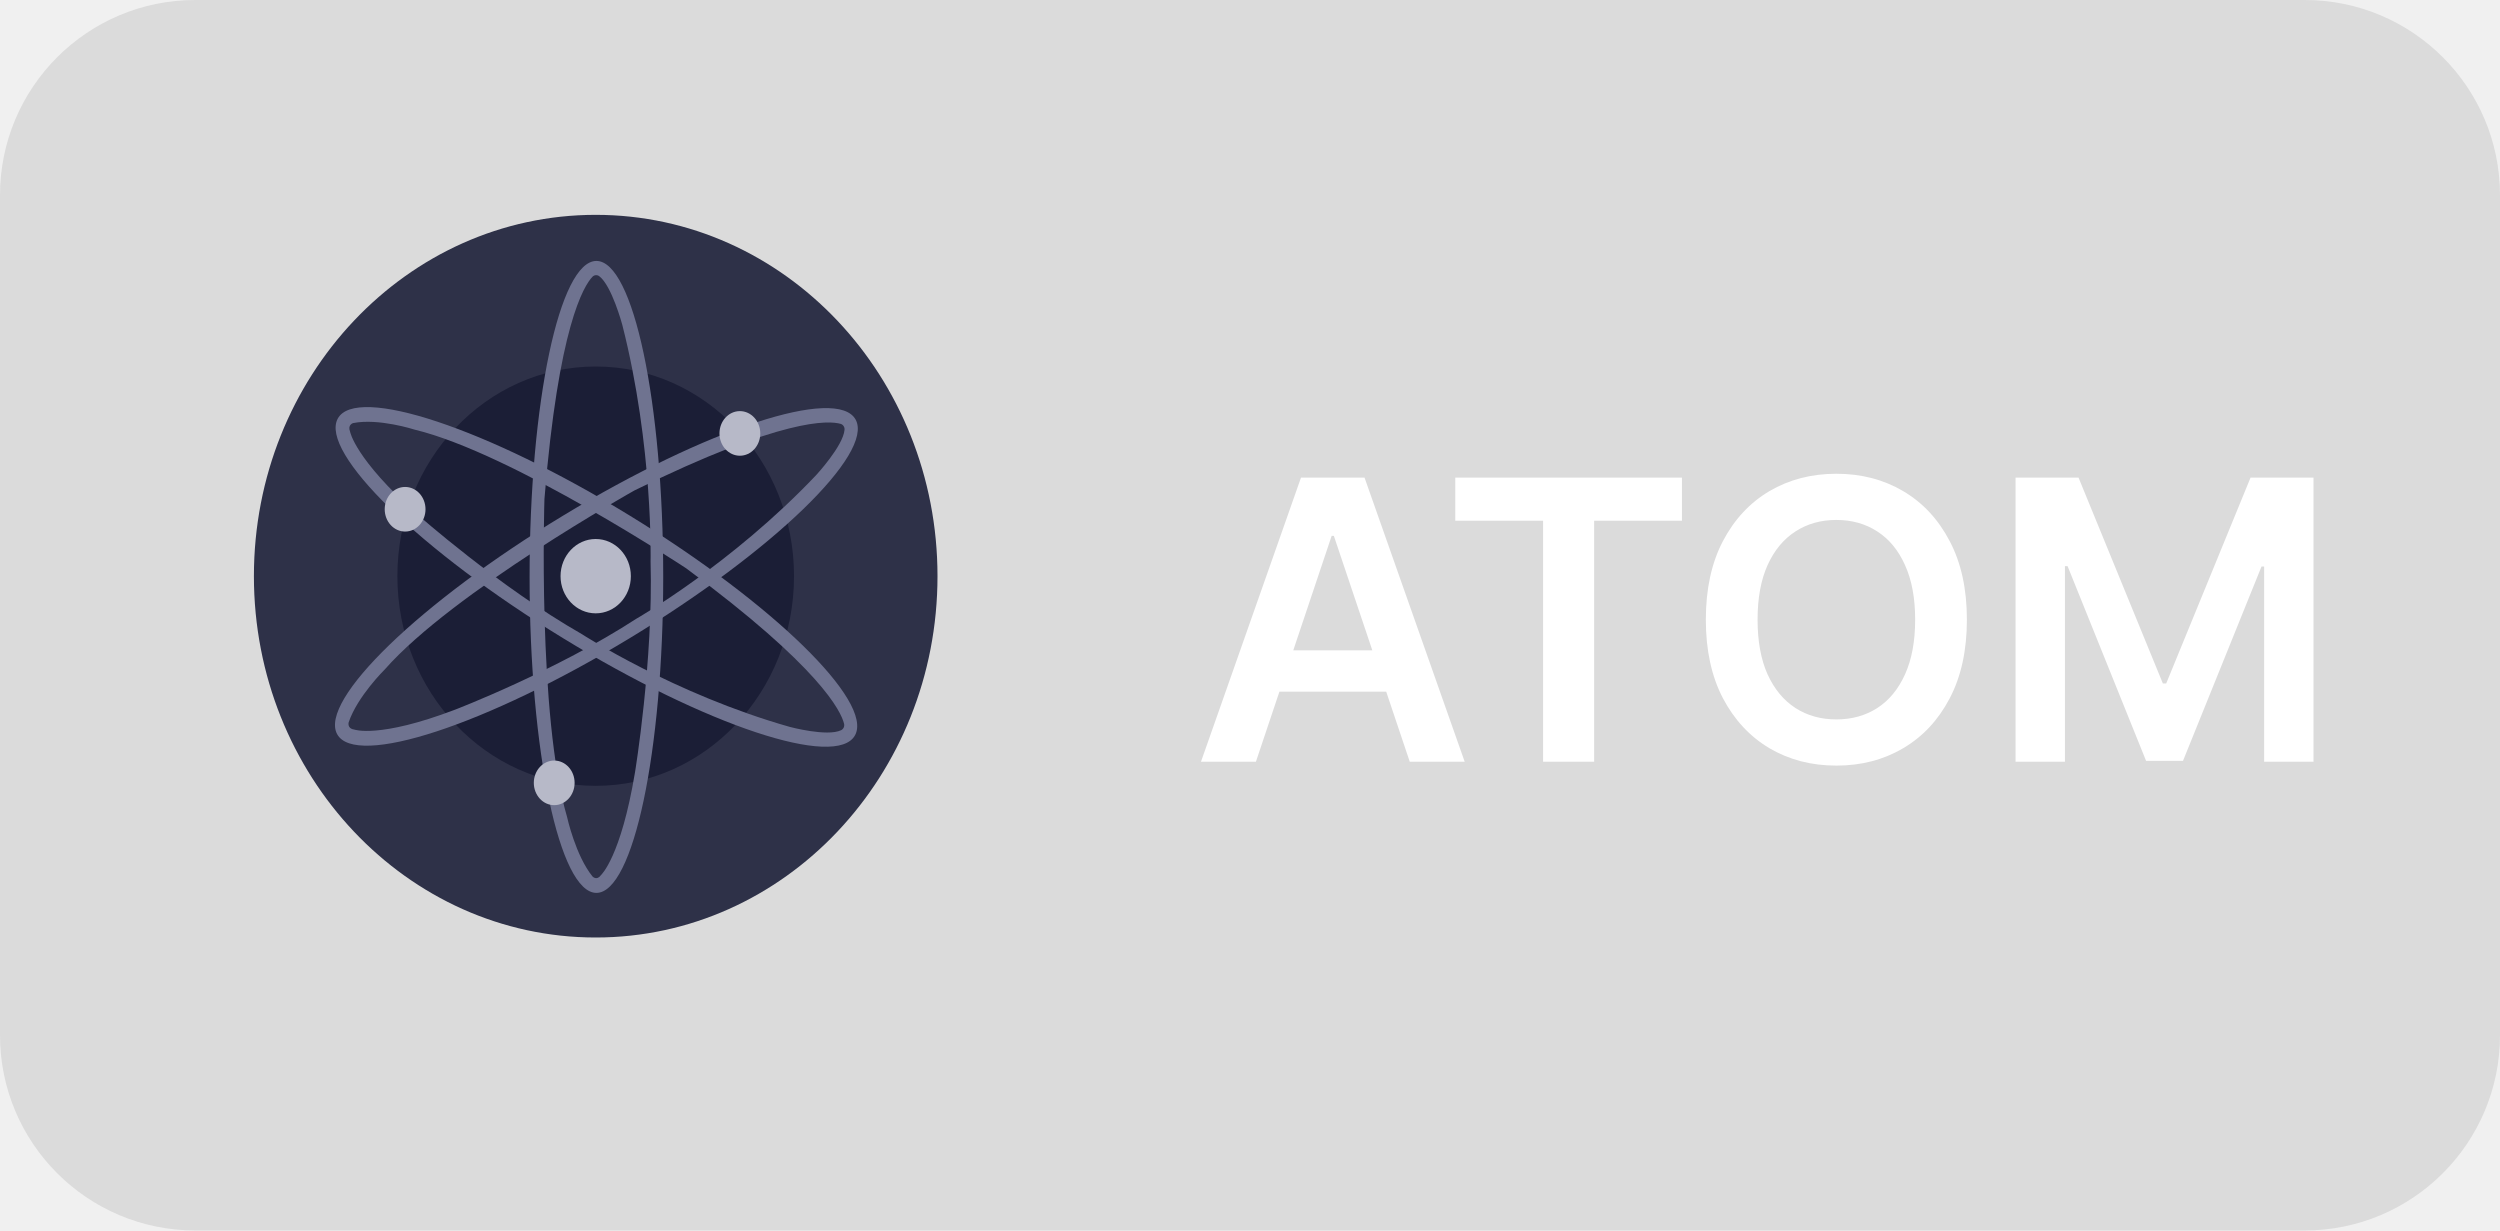
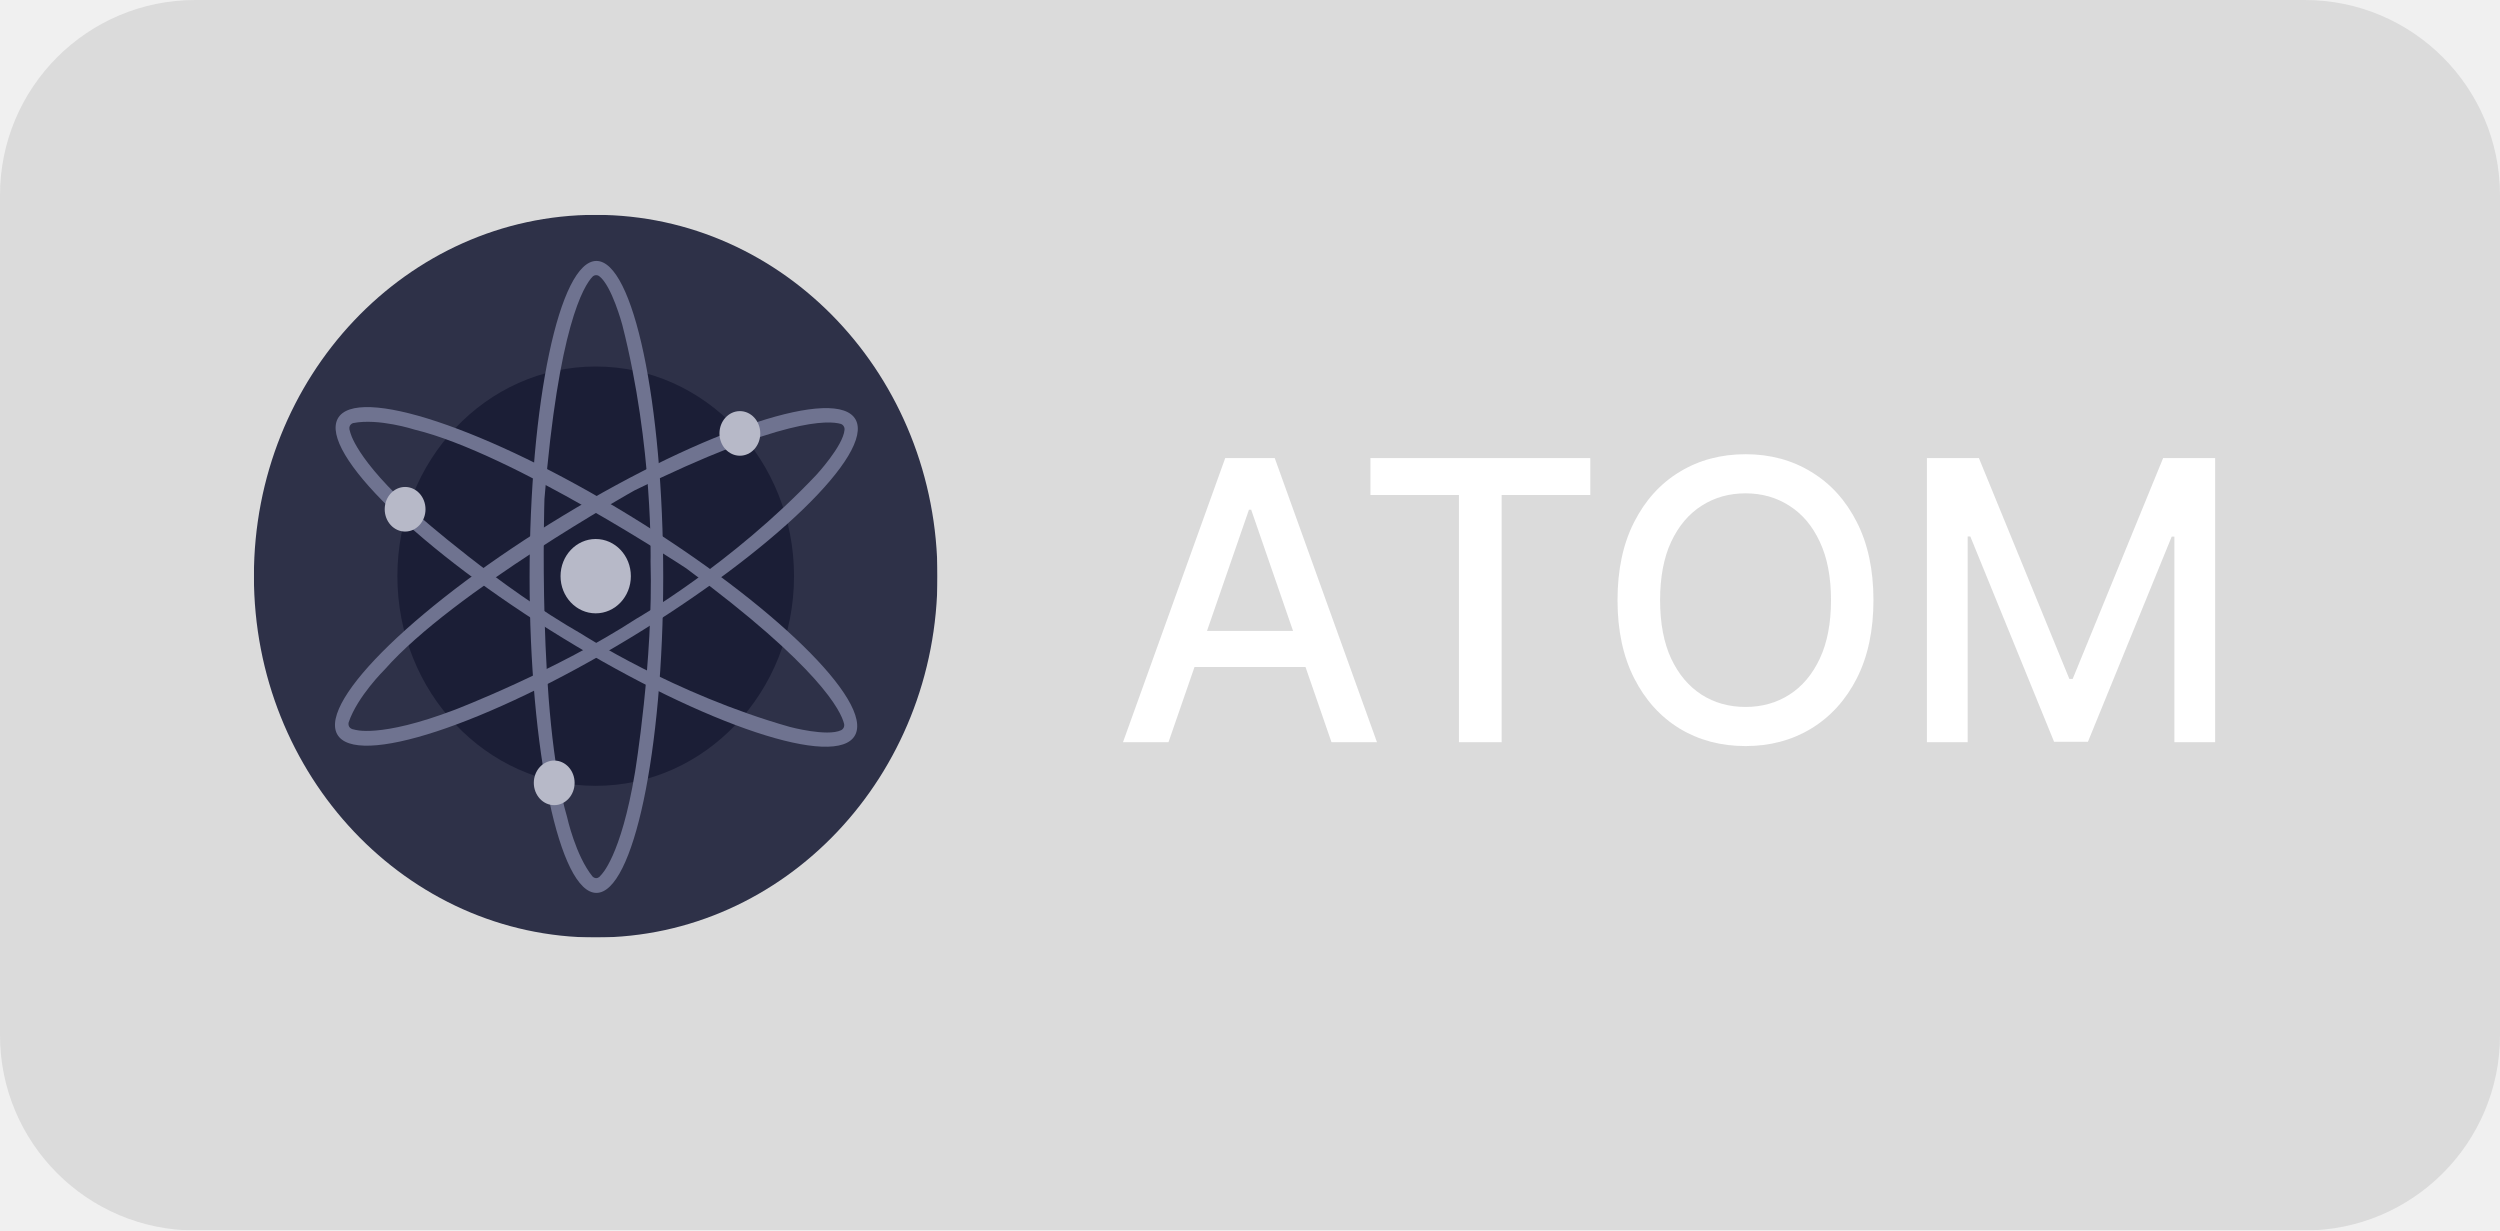
<svg xmlns="http://www.w3.org/2000/svg" width="128" height="63" viewBox="0 0 128 63" fill="none">
-   <g clip-path="url(#clip0_1_37)">
-     <path d="M118 0H10C4.477 0 0 4.477 0 10V53C0 58.523 4.477 63 10 63H118C123.523 63 128 58.523 128 53V10C128 4.477 123.523 0 118 0Z" fill="#3C3D3F" fill-opacity="0.12" />
-     <path d="M64.303 39H61.49L66.611 24.454H69.864L74.992 39H72.179L68.294 27.438H68.18L64.303 39ZM64.395 33.297H72.065V35.413H64.395V33.297ZM74.51 26.663V24.454H86.115V26.663H81.62V39H79.006V26.663H74.51ZM100.705 31.727C100.705 33.294 100.412 34.637 99.825 35.754C99.242 36.867 98.447 37.719 97.438 38.311C96.434 38.903 95.296 39.199 94.022 39.199C92.748 39.199 91.607 38.903 90.599 38.311C89.595 37.715 88.799 36.86 88.212 35.747C87.63 34.63 87.339 33.29 87.339 31.727C87.339 30.16 87.63 28.82 88.212 27.707C88.799 26.59 89.595 25.735 90.599 25.143C91.607 24.552 92.748 24.256 94.022 24.256C95.296 24.256 96.434 24.552 97.438 25.143C98.447 25.735 99.242 26.59 99.825 27.707C100.412 28.82 100.705 30.16 100.705 31.727ZM98.056 31.727C98.056 30.624 97.883 29.694 97.538 28.936C97.197 28.174 96.723 27.599 96.117 27.21C95.511 26.817 94.813 26.621 94.022 26.621C93.231 26.621 92.533 26.817 91.927 27.21C91.321 27.599 90.845 28.174 90.499 28.936C90.158 29.694 89.988 30.624 89.988 31.727C89.988 32.831 90.158 33.763 90.499 34.526C90.845 35.283 91.321 35.858 91.927 36.251C92.533 36.64 93.231 36.834 94.022 36.834C94.813 36.834 95.511 36.64 96.117 36.251C96.723 35.858 97.197 35.283 97.538 34.526C97.883 33.763 98.056 32.831 98.056 31.727ZM103.196 24.454H106.421L110.739 34.994H110.909L115.228 24.454H118.452V39H115.924V29.007H115.789L111.769 38.957H109.88L105.86 28.986H105.725V39H103.196V24.454Z" fill="white" />
-     <g clip-path="url(#clip1_1_37)">
-       <path d="M30.5 48C40.165 48 48 39.717 48 29.5C48 19.283 40.165 11 30.5 11C20.835 11 13 19.283 13 29.5C13 39.717 20.835 48 30.5 48Z" fill="#2E3148" />
-       <path d="M30.5 40.235C36.108 40.235 40.654 35.428 40.654 29.5C40.654 23.572 36.108 18.765 30.5 18.765C24.892 18.765 20.346 23.572 20.346 29.5C20.346 35.428 24.892 40.235 30.5 40.235Z" fill="#1B1E36" />
-       <path d="M30.536 13.36C28.647 13.36 27.115 20.603 27.115 29.538C27.115 38.473 28.647 45.716 30.536 45.716C32.425 45.716 33.957 38.473 33.957 29.538C33.957 20.603 32.425 13.36 30.536 13.36ZM30.772 44.803C30.556 45.108 30.34 44.879 30.34 44.879C29.47 43.814 29.035 41.834 29.035 41.834C27.514 36.657 27.876 25.542 27.876 25.542C28.591 16.718 29.892 14.633 30.334 14.17C30.38 14.123 30.439 14.094 30.503 14.089C30.566 14.083 30.629 14.102 30.681 14.141C31.323 14.622 31.862 16.634 31.862 16.634C33.453 22.877 33.309 28.739 33.309 28.739C33.453 33.84 32.511 39.55 32.511 39.55C31.787 43.889 30.772 44.803 30.772 44.803Z" fill="#6F7390" />
-       <path d="M43.81 21.487C42.87 19.754 36.165 21.954 28.83 26.401C21.495 30.847 16.322 35.856 17.261 37.588C18.201 39.32 24.907 37.121 32.241 32.675C39.576 28.229 44.75 23.219 43.81 21.487ZM18.129 37.351C17.769 37.303 17.85 36.99 17.85 36.99C18.292 35.662 19.698 34.278 19.698 34.278C23.19 30.306 32.491 25.107 32.491 25.107C40.086 21.371 42.446 21.529 43.044 21.703C43.105 21.721 43.159 21.762 43.195 21.818C43.231 21.873 43.247 21.941 43.24 22.008C43.168 22.837 41.782 24.331 41.782 24.331C37.454 28.898 32.572 31.684 32.572 31.684C28.458 34.356 23.305 36.333 23.305 36.333C19.384 37.827 18.129 37.351 18.129 37.351H18.129Z" fill="#6F7390" />
-       <path d="M43.777 37.646C44.725 35.918 39.564 30.886 32.255 26.406C24.946 21.926 18.242 19.699 17.295 21.43C16.348 23.161 21.508 28.191 28.821 32.67C36.134 37.15 42.83 39.377 43.777 37.646ZM17.923 22.098C17.783 21.747 18.079 21.662 18.079 21.662C19.387 21.401 21.225 21.996 21.225 21.996C26.225 23.2 35.141 29.104 35.141 29.104C42.006 34.182 43.058 36.419 43.216 37.054C43.232 37.119 43.226 37.188 43.199 37.249C43.171 37.309 43.124 37.358 43.066 37.386C42.351 37.732 40.433 37.216 40.433 37.216C34.524 35.541 29.799 32.472 29.799 32.472C25.553 30.051 21.354 26.326 21.354 26.326C18.164 23.486 17.924 22.102 17.924 22.102L17.923 22.098Z" fill="#6F7390" />
-       <path d="M30.5 31.403C31.494 31.403 32.3 30.551 32.3 29.5C32.3 28.449 31.494 27.597 30.5 27.597C29.506 27.597 28.7 28.449 28.7 29.5C28.7 30.551 29.506 31.403 30.5 31.403Z" fill="#B7B9C8" />
-       <path d="M37.882 23.333C38.458 23.333 38.926 22.822 38.926 22.191C38.926 21.561 38.458 21.049 37.882 21.049C37.305 21.049 36.837 21.561 36.837 22.191C36.837 22.822 37.305 23.333 37.882 23.333Z" fill="#B7B9C8" />
-       <path d="M20.742 27.216C21.318 27.216 21.786 26.705 21.786 26.074C21.786 25.443 21.318 24.932 20.742 24.932C20.165 24.932 19.697 25.443 19.697 26.074C19.697 26.705 20.165 27.216 20.742 27.216Z" fill="#B7B9C8" />
-       <path d="M28.375 41.224C28.952 41.224 29.42 40.713 29.42 40.082C29.42 39.452 28.952 38.94 28.375 38.94C27.799 38.94 27.331 39.452 27.331 40.082C27.331 40.713 27.799 41.224 28.375 41.224Z" fill="#B7B9C8" />
+   <g clip-path="url(#clip0_1_10)">
+     <mask id="mask0_1_10" style="mask-type:luminance" maskUnits="userSpaceOnUse" x="0" y="0" width="128" height="63">
+       <path d="M128 0H0V63H128V0Z" fill="white" />
+     </mask>
+     <g mask="url(#mask0_1_10)">
+       <path d="M118 0H10C4.477 0 0 4.477 0 10V53C0 58.523 4.477 63 10 63H118C123.523 63 128 58.523 128 53V10C128 4.477 123.523 0 118 0Z" fill="#3C3D3F" fill-opacity="0.12" />
+       <path d="M59.827 38H57.497L62.731 23.454H65.267L70.501 38H68.172L64.06 26.097H63.946L59.827 38ZM60.217 32.304H67.774V34.151H60.217V32.304ZM70.166 25.344V23.454H81.423V25.344H76.885V38H74.697V25.344H70.166ZM95.921 30.727C95.921 32.28 95.636 33.615 95.068 34.733C94.5 35.846 93.721 36.703 92.731 37.304C91.747 37.901 90.627 38.199 89.372 38.199C88.113 38.199 86.988 37.901 85.999 37.304C85.014 36.703 84.237 35.843 83.669 34.726C83.101 33.608 82.817 32.276 82.817 30.727C82.817 29.174 83.101 27.841 83.669 26.729C84.237 25.611 85.014 24.754 85.999 24.158C86.988 23.556 88.113 23.256 89.372 23.256C90.627 23.256 91.747 23.556 92.731 24.158C93.721 24.754 94.5 25.611 95.068 26.729C95.636 27.841 95.921 29.174 95.921 30.727ZM93.747 30.727C93.747 29.544 93.555 28.547 93.172 27.737C92.793 26.923 92.272 26.307 91.609 25.891C90.951 25.469 90.206 25.259 89.372 25.259C88.534 25.259 87.786 25.469 87.128 25.891C86.47 26.307 85.949 26.923 85.565 27.737C85.187 28.547 84.997 29.544 84.997 30.727C84.997 31.911 85.187 32.91 85.565 33.724C85.949 34.534 86.47 35.15 87.128 35.571C87.786 35.988 88.534 36.196 89.372 36.196C90.206 36.196 90.951 35.988 91.609 35.571C92.272 35.15 92.793 34.534 93.172 33.724C93.555 32.91 93.747 31.911 93.747 30.727ZM98.657 23.454H101.32L105.951 34.761H106.121L110.752 23.454H113.415V38H111.327V27.474H111.192L106.902 37.979H105.169L100.88 27.467H100.745V38H98.657V23.454Z" fill="white" />
+       <mask id="mask1_1_10" style="mask-type:luminance" maskUnits="userSpaceOnUse" x="13" y="11" width="35" height="37">
+         <path d="M48 11H13V48H48V11Z" fill="white" />
+       </mask>
+       <g mask="url(#mask1_1_10)">
+         <path d="M30.5 48C40.165 48 48 39.717 48 29.5C48 19.283 40.165 11 30.5 11C20.835 11 13 19.283 13 29.5C13 39.717 20.835 48 30.5 48Z" fill="#2E3148" />
+         <path d="M30.5 40.235C36.108 40.235 40.654 35.428 40.654 29.5C40.654 23.572 36.108 18.765 30.5 18.765C24.892 18.765 20.346 23.572 20.346 29.5C20.346 35.428 24.892 40.235 30.5 40.235Z" fill="#1B1E36" />
+         <path d="M30.536 13.36C28.647 13.36 27.115 20.603 27.115 29.538C27.115 38.473 28.647 45.716 30.536 45.716C32.425 45.716 33.957 38.473 33.957 29.538C33.957 20.603 32.425 13.36 30.536 13.36ZM30.772 44.803C30.556 45.108 30.34 44.879 30.34 44.879C29.47 43.814 29.035 41.834 29.035 41.834C27.514 36.657 27.876 25.542 27.876 25.542C28.591 16.718 29.892 14.633 30.334 14.17C30.38 14.123 30.439 14.094 30.503 14.089C30.566 14.083 30.629 14.102 30.681 14.141C31.323 14.622 31.862 16.634 31.862 16.634C33.453 22.877 33.309 28.739 33.309 28.739C33.453 33.84 32.511 39.55 32.511 39.55C31.787 43.889 30.772 44.803 30.772 44.803Z" fill="#6F7390" />
+         <path d="M43.81 21.487C42.87 19.754 36.165 21.954 28.83 26.401C21.495 30.847 16.322 35.856 17.261 37.588C18.201 39.32 24.907 37.121 32.241 32.675C39.576 28.229 44.75 23.219 43.81 21.487ZM18.129 37.351C17.769 37.303 17.85 36.99 17.85 36.99C18.292 35.662 19.698 34.278 19.698 34.278C23.19 30.306 32.491 25.107 32.491 25.107C40.086 21.371 42.446 21.529 43.044 21.703C43.105 21.721 43.159 21.762 43.195 21.818C43.231 21.873 43.247 21.941 43.24 22.008C43.168 22.837 41.782 24.331 41.782 24.331C37.454 28.898 32.572 31.684 32.572 31.684C28.458 34.356 23.305 36.333 23.305 36.333C19.384 37.827 18.129 37.351 18.129 37.351Z" fill="#6F7390" />
+         <path d="M43.777 37.646C44.725 35.918 39.564 30.886 32.255 26.406C24.946 21.926 18.242 19.699 17.295 21.43C16.348 23.161 21.508 28.191 28.821 32.67C36.134 37.15 42.83 39.377 43.777 37.646ZM17.923 22.098C17.783 21.747 18.079 21.662 18.079 21.662C19.387 21.401 21.225 21.996 21.225 21.996C26.225 23.2 35.141 29.104 35.141 29.104C42.006 34.182 43.058 36.419 43.216 37.054C43.232 37.119 43.226 37.188 43.199 37.249C43.171 37.309 43.124 37.358 43.066 37.386C42.351 37.732 40.433 37.216 40.433 37.216C34.524 35.541 29.799 32.472 29.799 32.472C25.553 30.051 21.354 26.326 21.354 26.326C18.164 23.486 17.924 22.102 17.924 22.102L17.923 22.098Z" fill="#6F7390" />
+         <path d="M30.5 31.403C31.494 31.403 32.3 30.551 32.3 29.5C32.3 28.449 31.494 27.597 30.5 27.597C29.506 27.597 28.7 28.449 28.7 29.5C28.7 30.551 29.506 31.403 30.5 31.403Z" fill="#B7B9C8" />
+         <path d="M37.882 23.333C38.458 23.333 38.926 22.822 38.926 22.191C38.926 21.561 38.458 21.049 37.882 21.049C37.305 21.049 36.837 21.561 36.837 22.191C36.837 22.822 37.305 23.333 37.882 23.333Z" fill="#B7B9C8" />
+         <path d="M20.742 27.216C21.318 27.216 21.786 26.705 21.786 26.074C21.786 25.443 21.318 24.932 20.742 24.932C20.165 24.932 19.697 25.443 19.697 26.074C19.697 26.705 20.165 27.216 20.742 27.216Z" fill="#B7B9C8" />
+         <path d="M28.375 41.224C28.952 41.224 29.42 40.713 29.42 40.082C29.42 39.452 28.952 38.94 28.375 38.94C27.799 38.94 27.331 39.452 27.331 40.082C27.331 40.713 27.799 41.224 28.375 41.224Z" fill="#B7B9C8" />
+       </g>
    </g>
  </g>
  <defs>
-     <clipPath id="clip0_1_37">
+     <clipPath id="clip0_1_10">
      <rect width="128" height="63" fill="white" />
-     </clipPath>
-     <clipPath id="clip1_1_37">
-       <rect width="35" height="37" fill="white" transform="translate(13 11)" />
    </clipPath>
  </defs>
</svg>
